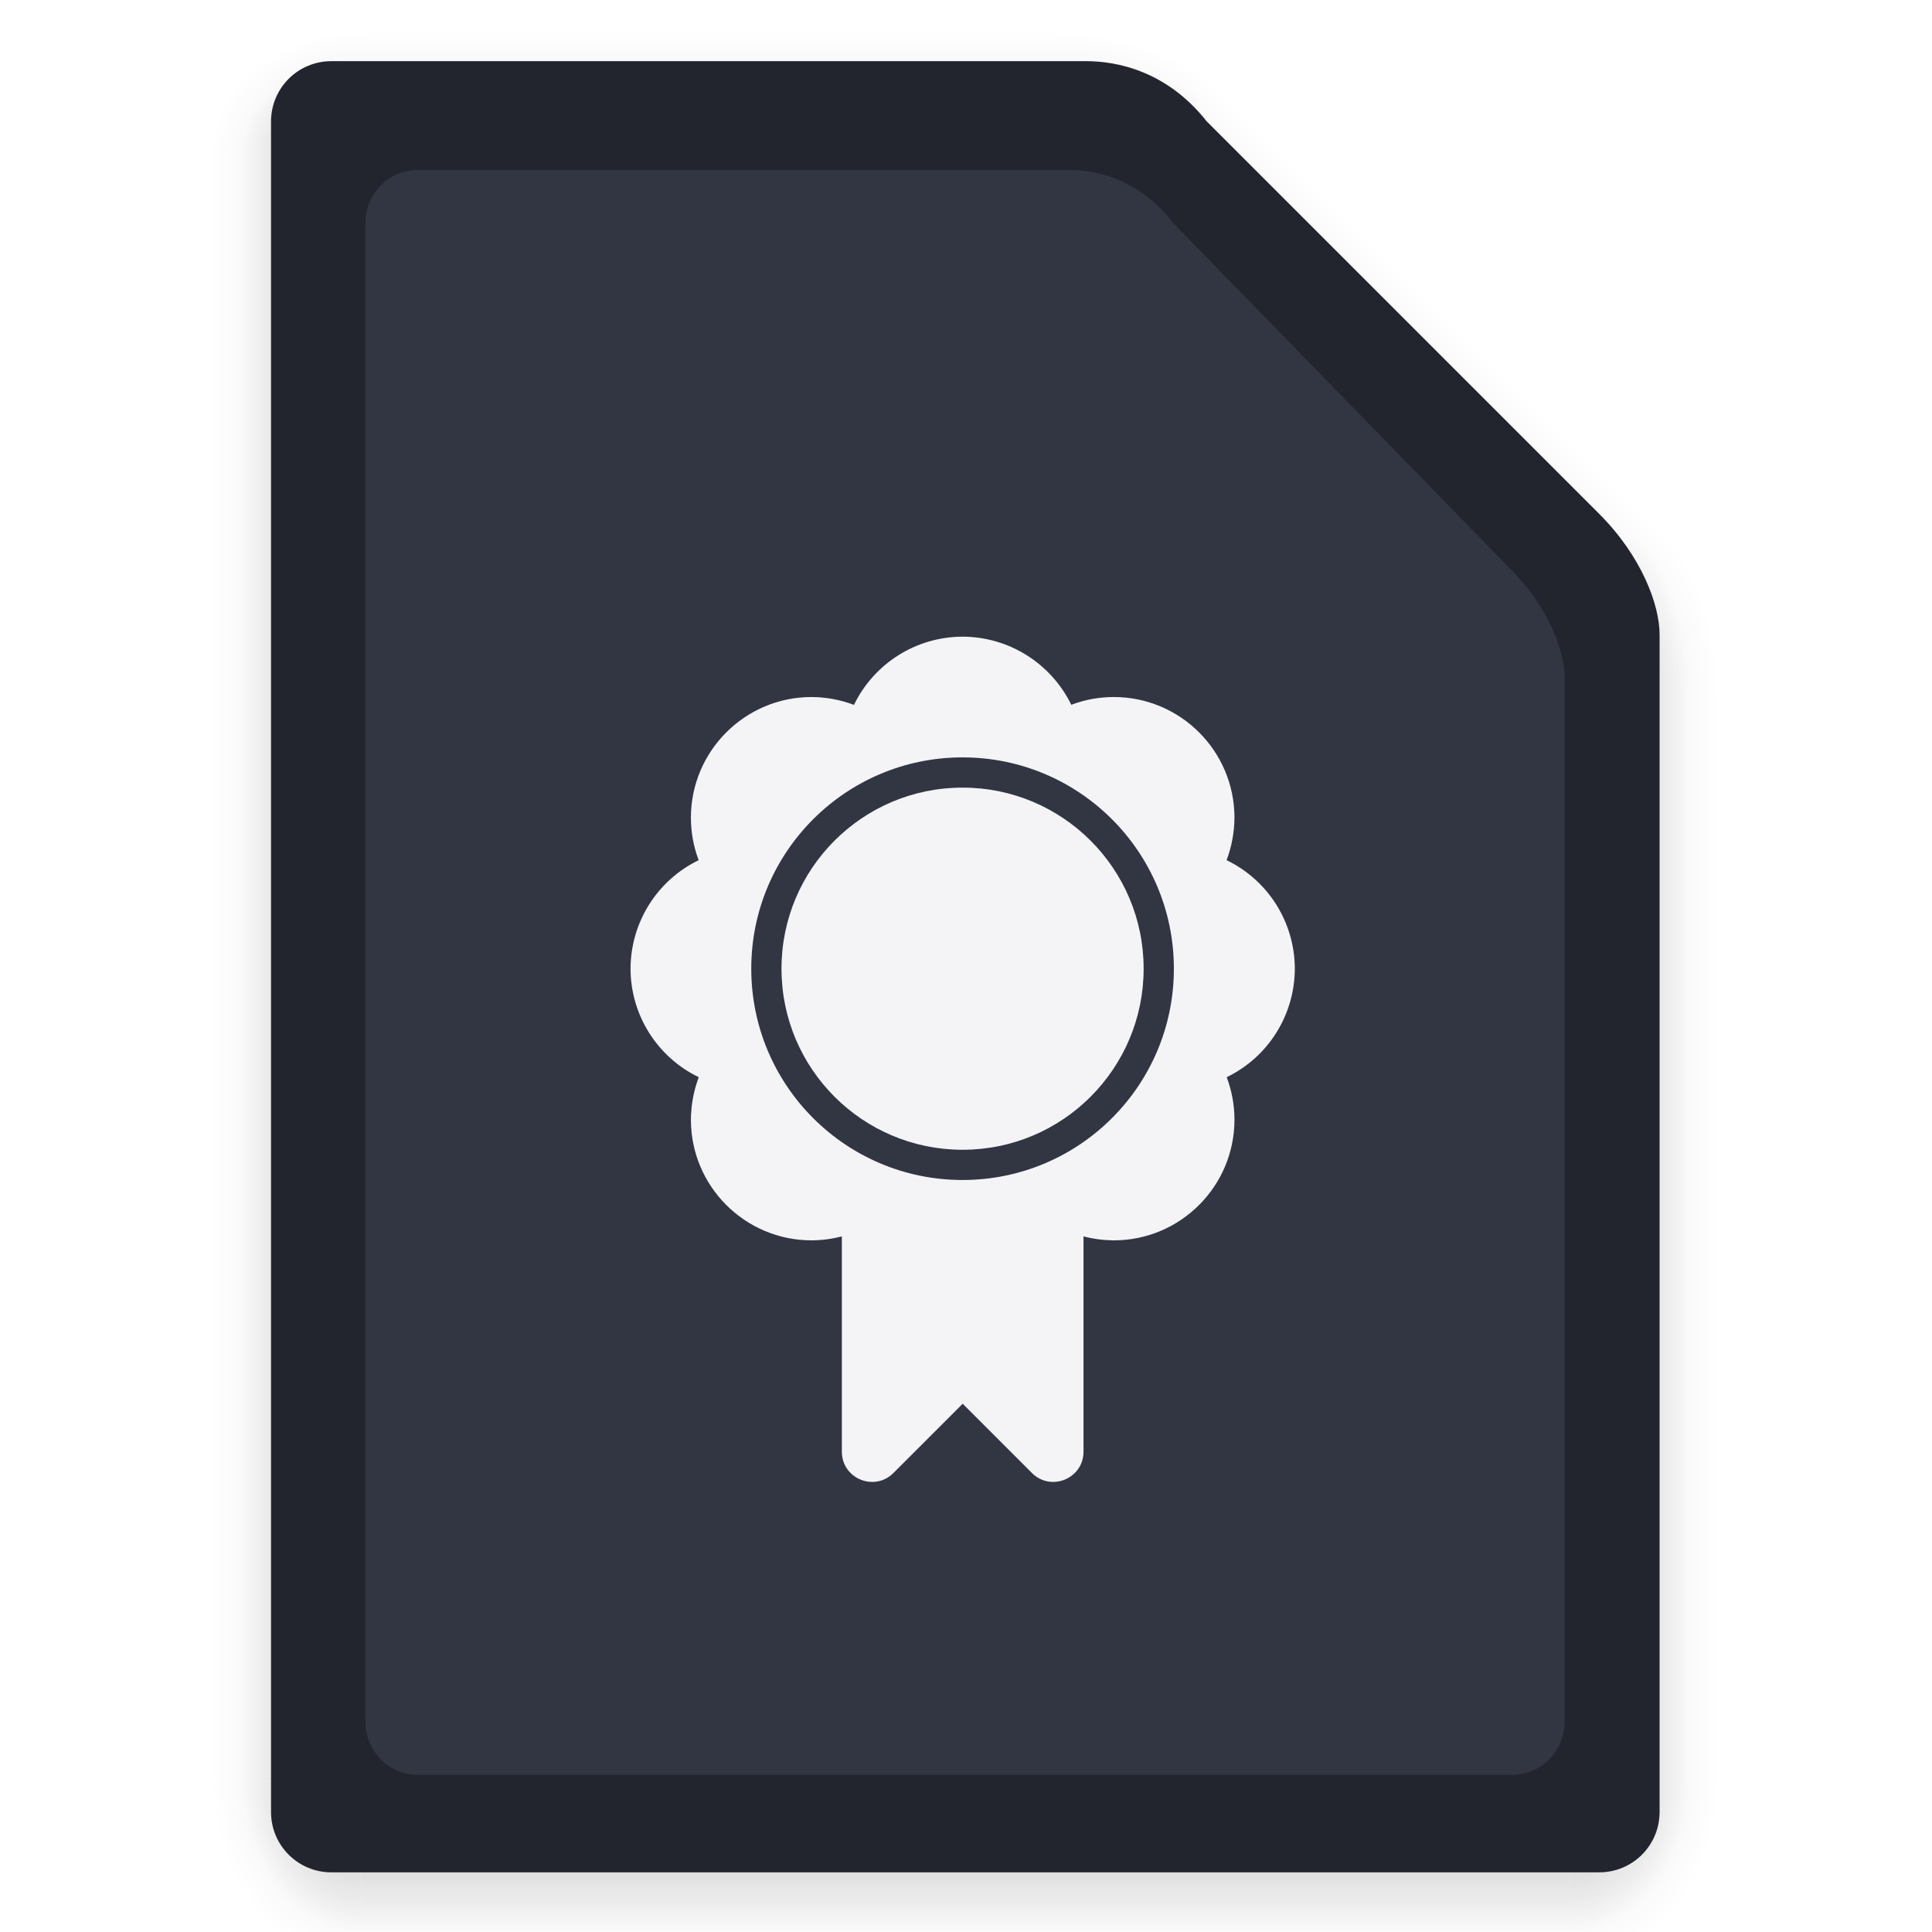
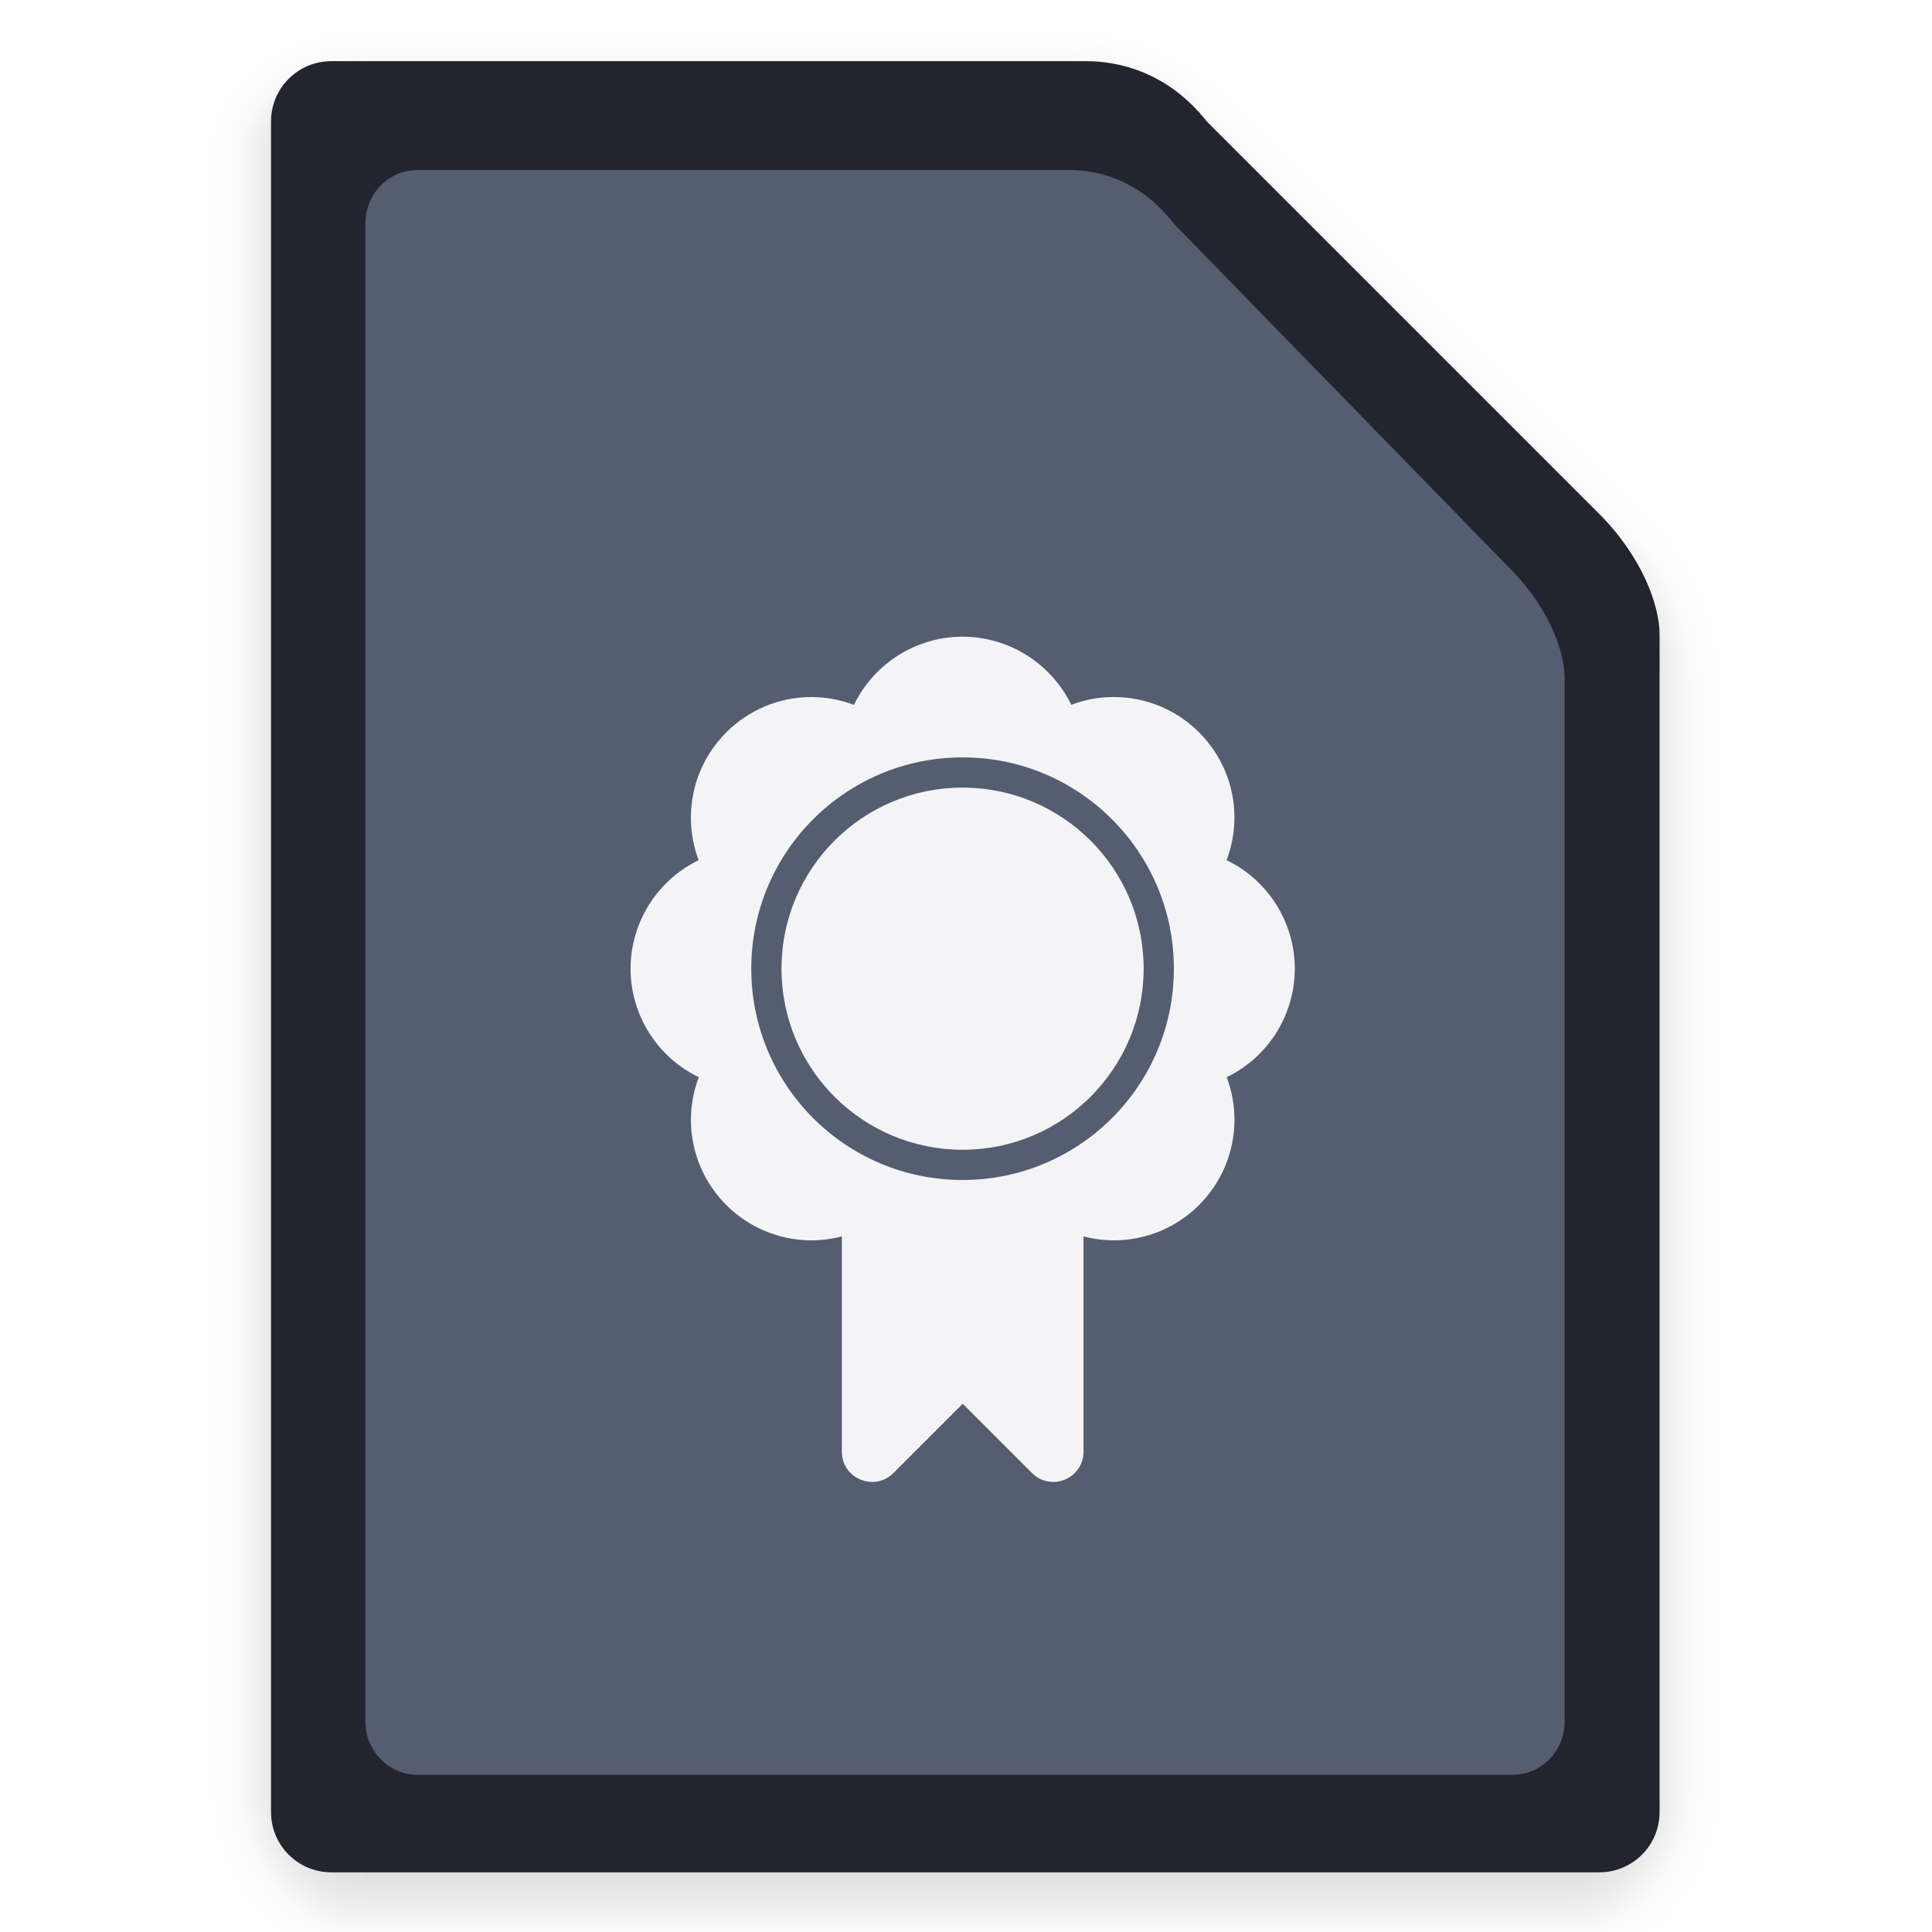
<svg xmlns="http://www.w3.org/2000/svg" xmlns:xlink="http://www.w3.org/1999/xlink" width="64" height="64" version="1.1" id="svg125">
  <defs id="defs47">
    <linearGradient id="linearGradient6721-3" x1="7.937" x2="7.937" y1="15.346" y2="16.933" gradientUnits="userSpaceOnUse" xlink:href="#linearGradient6261" />
    <linearGradient id="linearGradient6261">
      <stop offset="0" id="stop3" />
      <stop stop-opacity="0" offset="1" id="stop5" />
    </linearGradient>
    <radialGradient id="radialGradient6723-5" cx="35" cy="4" r="3.728" gradientTransform="matrix(1.696 0 0 1.0731 -24.361 -.29238)" gradientUnits="userSpaceOnUse" xlink:href="#linearGradient6261" />
    <linearGradient id="linearGradient6725-3" x1="43" x2="46.748" y1="12" y2="8.252" gradientUnits="userSpaceOnUse" xlink:href="#linearGradient6261" />
    <radialGradient id="radialGradient6727-5" cx="52" cy="22" r="5.206" gradientTransform="matrix(.96042 0 0 1.3331 2.0581 -7.3283)" gradientUnits="userSpaceOnUse" xlink:href="#linearGradient6261" />
    <linearGradient id="linearGradient6729-6" x1="5.821" x2="5.821" y1="1.058" gradientUnits="userSpaceOnUse" xlink:href="#linearGradient6261" />
    <radialGradient id="radialGradient6731-2" cx="3.175" cy="1.323" r=".794" gradientTransform="matrix(-2.1078e-8 -1.3333 1.6667 -2.6348e-8 .97012 5.2916)" gradientUnits="userSpaceOnUse" xlink:href="#linearGradient6261" />
    <linearGradient id="linearGradient6733-9" x1="13.758" x2="15.081" y1="10.583" y2="10.583" gradientUnits="userSpaceOnUse" xlink:href="#linearGradient6261" />
    <linearGradient id="linearGradient6735-1" x1="3.175" x2="1.852" y1="8.466" y2="8.466" gradientUnits="userSpaceOnUse" xlink:href="#linearGradient6261" />
    <radialGradient id="radialGradient6737-2" cx="13.758" cy="15.346" r=".794" gradientTransform="matrix(5.1718e-7 2 -1.6667 4.3098e-7 39.334 -12.171)" gradientUnits="userSpaceOnUse" xlink:href="#linearGradient6261" />
    <radialGradient id="radialGradient6739-7" cx="3.175" cy="15.346" r=".794" gradientTransform="matrix(-1.6667 -1.37e-6 1.644e-6 -2 8.4665 46.037)" gradientUnits="userSpaceOnUse" xlink:href="#linearGradient6261" />
    <linearGradient id="linearGradient6741-0" x1="7.937" x2="7.937" y1="15.346" y2="16.668" gradientUnits="userSpaceOnUse" xlink:href="#linearGradient6261" />
    <radialGradient id="radialGradient6743-9" cx="35" cy="4" r="3.728" gradientTransform="matrix(1.6115 -1.9122e-7 9.5496e-8 .80482 -21.403 .78072)" gradientUnits="userSpaceOnUse" xlink:href="#linearGradient6261" />
    <linearGradient id="linearGradient6745-3" x1="43" x2="46.004" y1="12" y2="8.996" gradientUnits="userSpaceOnUse" xlink:href="#linearGradient6261" />
    <radialGradient id="radialGradient6747-6" cx="52" cy="22" r="5.206" gradientTransform="matrix(.76834 -9.6042e-8 1.534e-7 1.2272 12.047 -4.9986)" gradientUnits="userSpaceOnUse" xlink:href="#linearGradient6261" />
    <linearGradient id="linearGradient6749-0" x1="5.821" x2="5.821" y1="1.058" y2=".265" gradientUnits="userSpaceOnUse" xlink:href="#linearGradient6261" />
    <radialGradient id="radialGradient6751-6" cx="3.175" cy="1.323" r=".794" gradientTransform="matrix(-7.442e-8 -1 1.3333 -9.9226e-8 1.4111 4.2333)" gradientUnits="userSpaceOnUse" xlink:href="#linearGradient6261" />
    <linearGradient id="linearGradient6753-2" x1="13.758" x2="14.816" y1="10.583" y2="10.583" gradientUnits="userSpaceOnUse" xlink:href="#linearGradient6261" />
    <linearGradient id="linearGradient6755-6" x1="3.175" x2="2.117" y1="8.466" y2="8.466" gradientUnits="userSpaceOnUse" xlink:href="#linearGradient6261" />
    <radialGradient id="radialGradient6757-1" cx="13.758" cy="15.346" r=".794" gradientTransform="matrix(0 1.6667 -1.3333 0 34.219 -7.5846)" gradientUnits="userSpaceOnUse" xlink:href="#linearGradient6261" />
    <radialGradient id="radialGradient6759-8" cx="3.175" cy="15.346" r=".794" gradientTransform="matrix(-1.3333 0 0 -1.6667 7.4082 40.921)" gradientUnits="userSpaceOnUse" xlink:href="#linearGradient6261" />
    <linearGradient id="linearGradient6761-7" x1="21.039" x2="21.039" y1="2" y2="62" gradientTransform="matrix(.26458 0 0 .26458 0 -.26458)" gradientUnits="userSpaceOnUse">
      <stop stop-color="#ff5b59" offset="0" id="stop27" />
      <stop stop-color="#ff983d" offset="1" id="stop29" />
    </linearGradient>
    <radialGradient id="radialGradient6763-2" cx="40" cy="12" r="8" gradientTransform="matrix(1.5 0 0 -2 -14 40)" gradientUnits="userSpaceOnUse" xlink:href="#linearGradient6261" />
    <radialGradient id="radialGradient6765-3" cx="10.583" cy="4.233" r="2.117" gradientTransform="matrix(-2 3.1236e-7 -3.1236e-7 -2 31.749 12.7)" gradientUnits="userSpaceOnUse" xlink:href="#linearGradient6261" />
    <radialGradient id="radialGradient6767-7" cx="40" cy="12" r="8" gradientTransform="matrix(0 -1.5 2 0 16 70)" gradientUnits="userSpaceOnUse" xlink:href="#linearGradient6261" />
    <linearGradient id="linearGradient7282" x1="10.583" x2="6.35" y1="3.175" y2="3.175" gradientTransform="matrix(1 0 0 .66667 0 1.4111)" gradientUnits="userSpaceOnUse" xlink:href="#linearGradient6261" />
    <linearGradient id="linearGradient7284" x1="10.583" x2="8.731" y1="3.043" y2="3.043" gradientTransform="matrix(1 0 0 .66667 0 1.4111)" gradientUnits="userSpaceOnUse" xlink:href="#linearGradient6261" />
    <radialGradient id="radialGradient6773-5" cx="10.583" cy="4.233" r="2.117" gradientTransform="matrix(-.875 -1.6564e-7 1.6631e-7 -.87849 19.843 7.9521)" gradientUnits="userSpaceOnUse" xlink:href="#linearGradient6261" />
    <radialGradient id="radialGradient6775-9" cx="40" cy="12" r="8" gradientTransform="matrix(0 -1.3078 .87983 0 29.442 62.311)" gradientUnits="userSpaceOnUse" xlink:href="#linearGradient6261" />
    <linearGradient id="linearGradient7286" x1="10.583" x2="6.35" y1="3.175" y2="3.175" gradientTransform="matrix(1 0 0 .66667 -14.816 9.3484)" gradientUnits="userSpaceOnUse" xlink:href="#linearGradient6261" />
    <linearGradient id="linearGradient7288" x1="10.583" x2="8.724" y1="3.043" y2="3.043" gradientTransform="matrix(1 0 0 .66667 -14.816 9.3484)" gradientUnits="userSpaceOnUse" xlink:href="#linearGradient6261" />
    <radialGradient id="radialGradient6781-2" cx="40" cy="12" r="8" gradientTransform="matrix(1.4336 0 0 -.87849 -11.344 26.542)" gradientUnits="userSpaceOnUse" xlink:href="#linearGradient6261" />
    <linearGradient id="linearGradient7290" x1="40" x2="46" y1="17" y2="11" gradientTransform="matrix(.26458 0 0 .26458 -1.6667e-7 -.26458)" gradientUnits="userSpaceOnUse">
      <stop stop-color="#fefefe" offset="0" id="stop42" />
      <stop stop-color="#e9e9e9" offset="1" id="stop44" />
    </linearGradient>
  </defs>
  <g transform="matrix(3.7796 0 0 3.7796 -.021092 1.0245)" id="g121">
    <g opacity=".1" id="g69">
      <rect x="3.175" y="15.346" width="10.583" height="1.587" fill="url(#linearGradient6721-3)" opacity="1" id="rect49" />
      <path transform="scale(.26458)" d="m35 0 1e-6 7 7-7z" fill="url(#radialGradient6723-5)" opacity="1" id="path51" />
      <path transform="scale(.26458)" d="m42 0-7 7 14 15 9-9 2e-6 -9.455-3.545-3.545z" fill="url(#linearGradient6725-3)" opacity="1" id="path53" />
      <path transform="scale(.26458)" d="m58 13-9 9h9z" fill="url(#radialGradient6727-5)" opacity="1" id="path55" />
      <rect x="3.175" width="6.085" height="1.058" fill="url(#linearGradient6729-6)" opacity="1" id="rect57" />
      <rect x="1.587" width="1.587" height="1.058" fill="url(#radialGradient6731-2)" opacity="1" id="rect59" />
      <rect x="13.758" y="5.821" width="1.587" height="9.525" fill="url(#linearGradient6733-9)" opacity="1" id="rect61" />
      <rect x="1.587" y="1.058" width="1.587" height="14.287" fill="url(#linearGradient6735-1)" opacity="1" id="rect63" />
      <rect x="13.758" y="15.346" width="1.587" height="1.587" fill="url(#radialGradient6737-2)" opacity="1" id="rect65" />
      <rect x="1.587" y="15.346" width="1.587" height="1.587" fill="url(#radialGradient6739-7)" opacity="1" id="rect67" />
    </g>
    <g opacity=".2" id="g91">
      <rect x="3.175" y="15.346" width="10.583" height="1.587" fill="url(#linearGradient6741-0)" opacity="1" id="rect71" />
      <path transform="scale(.26458)" d="m35 0 1e-6 7 7-7z" fill="url(#radialGradient6743-9)" opacity="1" id="path73" />
      <path transform="scale(.26458)" d="m42 0-7 7 14 15 9-9 2e-6 -9.455-3.545-3.545z" fill="url(#linearGradient6745-3)" opacity="1" id="path75" />
      <path transform="scale(.26458)" d="m58 13-9 9h9z" fill="url(#radialGradient6747-6)" opacity="1" id="path77" />
      <rect x="3.175" width="6.085" height="1.058" fill="url(#linearGradient6749-0)" opacity="1" id="rect79" />
      <rect x="1.587" width="1.587" height="1.058" ry="0" fill="url(#radialGradient6751-6)" opacity="1" id="rect81" />
      <rect x="13.758" y="5.821" width="1.587" height="9.525" fill="url(#linearGradient6753-2)" opacity="1" id="rect83" />
      <rect x="1.587" y="1.058" width="1.587" height="14.287" fill="url(#linearGradient6755-6)" opacity="1" id="rect85" />
      <rect x="13.758" y="15.346" width="1.587" height="1.587" fill="url(#radialGradient6757-1)" opacity="1" id="rect87" />
      <rect x="1.587" y="15.346" width="1.587" height="1.587" fill="url(#radialGradient6759-8)" opacity="1" id="rect89" />
    </g>
    <path d="m2.91 0.265c-0.293 0-0.529 0.236-0.529 0.529v14.816c0 0.293 0.236 0.529 0.529 0.529h11.112c0.293 0 0.529-0.236 0.529-0.529v-10.319c0-0.265-0.161-0.69-0.529-1.058l-3.439-3.439c-0.354-0.448-0.794-0.529-1.058-0.529z" fill="url(#linearGradient6761-7)" stroke-width=".265" id="path93" style="fill:#23252E" />
    <rect x="8.721" y="-.542" width="6.636" height="6.635" fill="none" id="rect97" />
-     <path d="m 3.665,1.219 c -0.253,0 -0.457,0.209 -0.457,0.469 V 14.815 c 0,0.26 0.204,0.469 0.457,0.469 H 13.262 c 0.253,0 0.457,-0.209 0.457,-0.469 V 5.673 c 0,-0.234 -0.139,-0.612 -0.457,-0.938 l -2.97,-3.047 C 9.986,1.291 9.606,1.219 9.377,1.219 Z" fill="url(#linearGradient6761-7)" stroke-width="0.231" id="path93-3" style="fill:#323643" />
+     <path d="m 3.665,1.219 c -0.253,0 -0.457,0.209 -0.457,0.469 V 14.815 c 0,0.26 0.204,0.469 0.457,0.469 H 13.262 c 0.253,0 0.457,-0.209 0.457,-0.469 V 5.673 c 0,-0.234 -0.139,-0.612 -0.457,-0.938 l -2.97,-3.047 C 9.986,1.291 9.606,1.219 9.377,1.219 Z" fill="url(#linearGradient6761-7)" stroke-width="0.231" id="path93-3" style="fill:#555e70" />
    <path style="fill:#f4f4f7;stroke-width:0.265" d="M 8.442,5.309 C 8.036,5.31 7.667,5.542 7.49,5.907 7.372,5.862 7.246,5.839 7.119,5.838 c -0.584,0 -1.058,0.474 -1.058,1.058 1.059e-4,0.127 0.023,0.253 0.068,0.372 -0.365,0.177 -0.596,0.546 -0.597,0.951 6.085e-4,0.405 0.233,0.775 0.598,0.951 -0.045,0.119 -0.068,0.245 -0.069,0.372 0,0.584 0.474,1.058 1.058,1.058 0.089,-5.03e-4 0.178,-0.012 0.265,-0.035 v 1.887 c 9.26e-5,0.236 0.285,0.354 0.452,0.187 l 0.607,-0.607 0.607,0.607 c 0.167,0.167 0.452,0.049 0.452,-0.187 v -1.887 c 0.086,0.023 0.175,0.034 0.265,0.035 0.584,0 1.058,-0.474 1.058,-1.058 -1.05e-4,-0.127 -0.023,-0.253 -0.068,-0.372 0.365,-0.177 0.596,-0.546 0.597,-0.951 -6.09e-4,-0.405 -0.233,-0.775 -0.598,-0.951 0.045,-0.119 0.068,-0.245 0.069,-0.372 0,-0.584 -0.474,-1.058 -1.058,-1.058 -0.127,1.059e-4 -0.253,0.023 -0.372,0.068 C 9.216,5.541 8.847,5.31 8.442,5.309 Z m 0,1.058 c 1.023,0 1.852,0.829 1.852,1.852 0,1.023 -0.829,1.852 -1.852,1.852 -1.023,0 -1.852,-0.829 -1.852,-1.852 0,-1.023 0.829,-1.852 1.852,-1.852 z m 0,0.265 c -0.877,0 -1.587,0.711 -1.587,1.587 0,0.877 0.711,1.587 1.587,1.587 0.877,0 1.587,-0.711 1.587,-1.587 0,-0.877 -0.711,-1.587 -1.587,-1.587 z" id="path12" />
  </g>
</svg>
